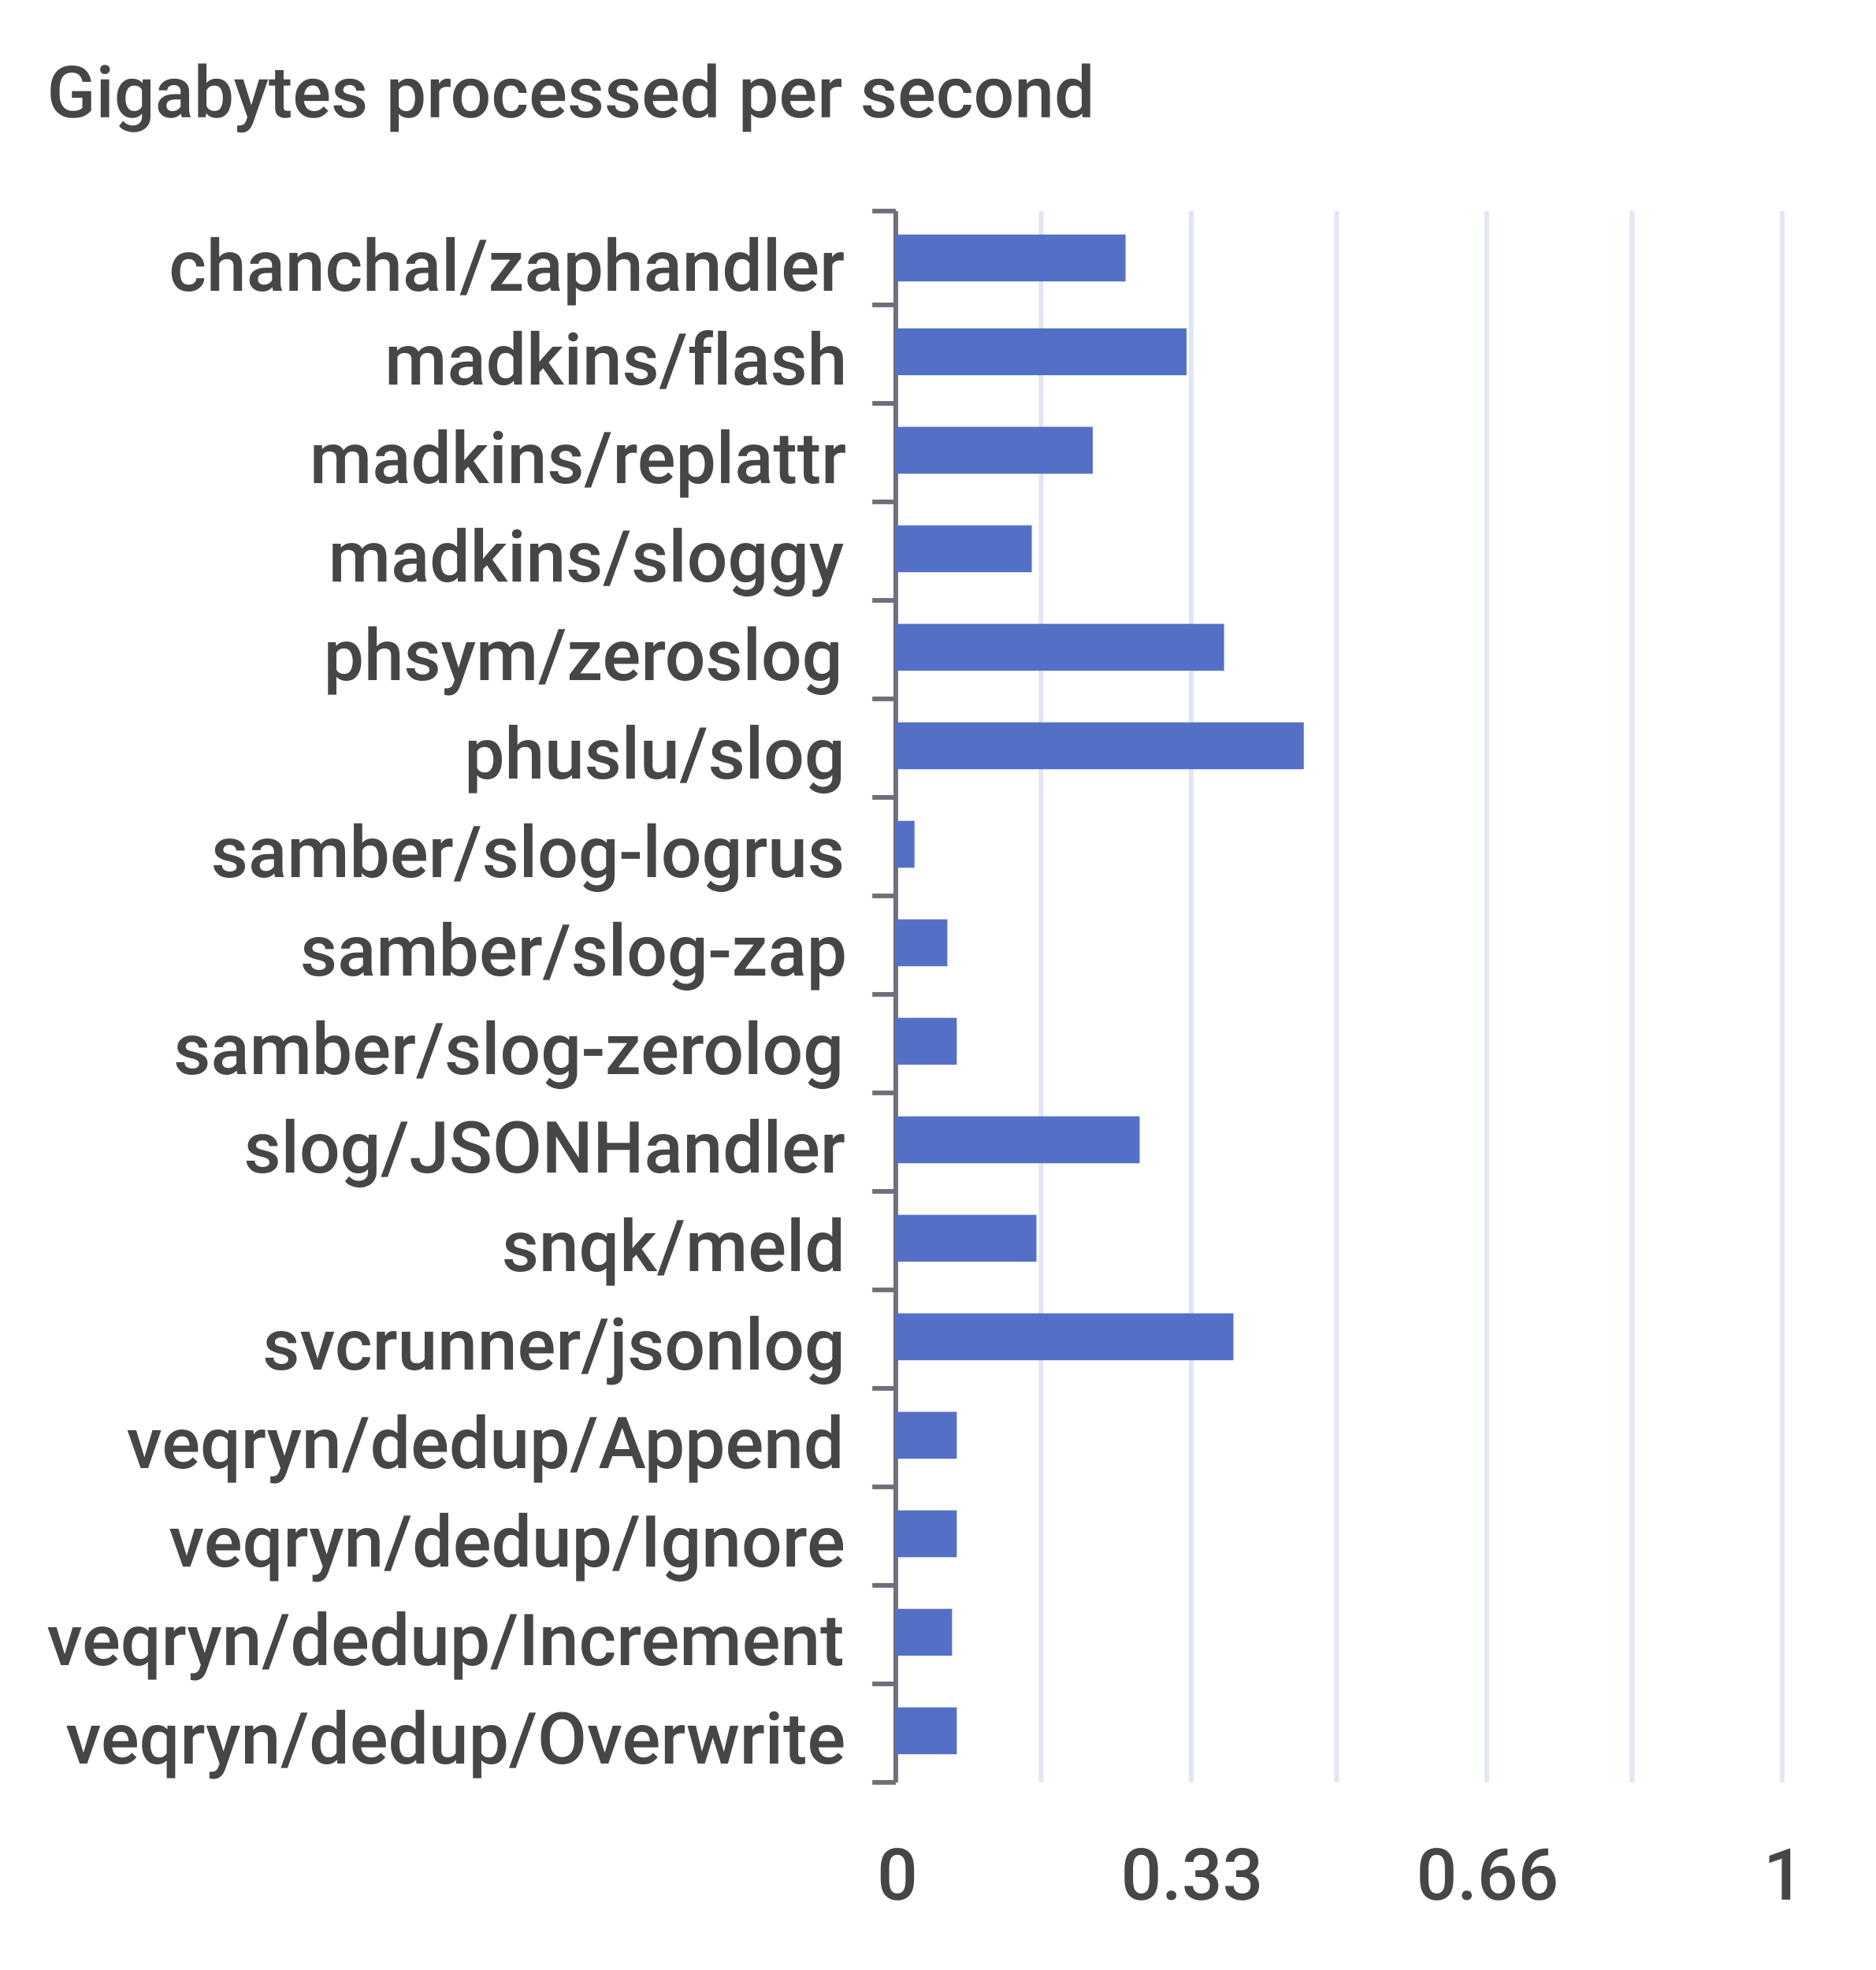
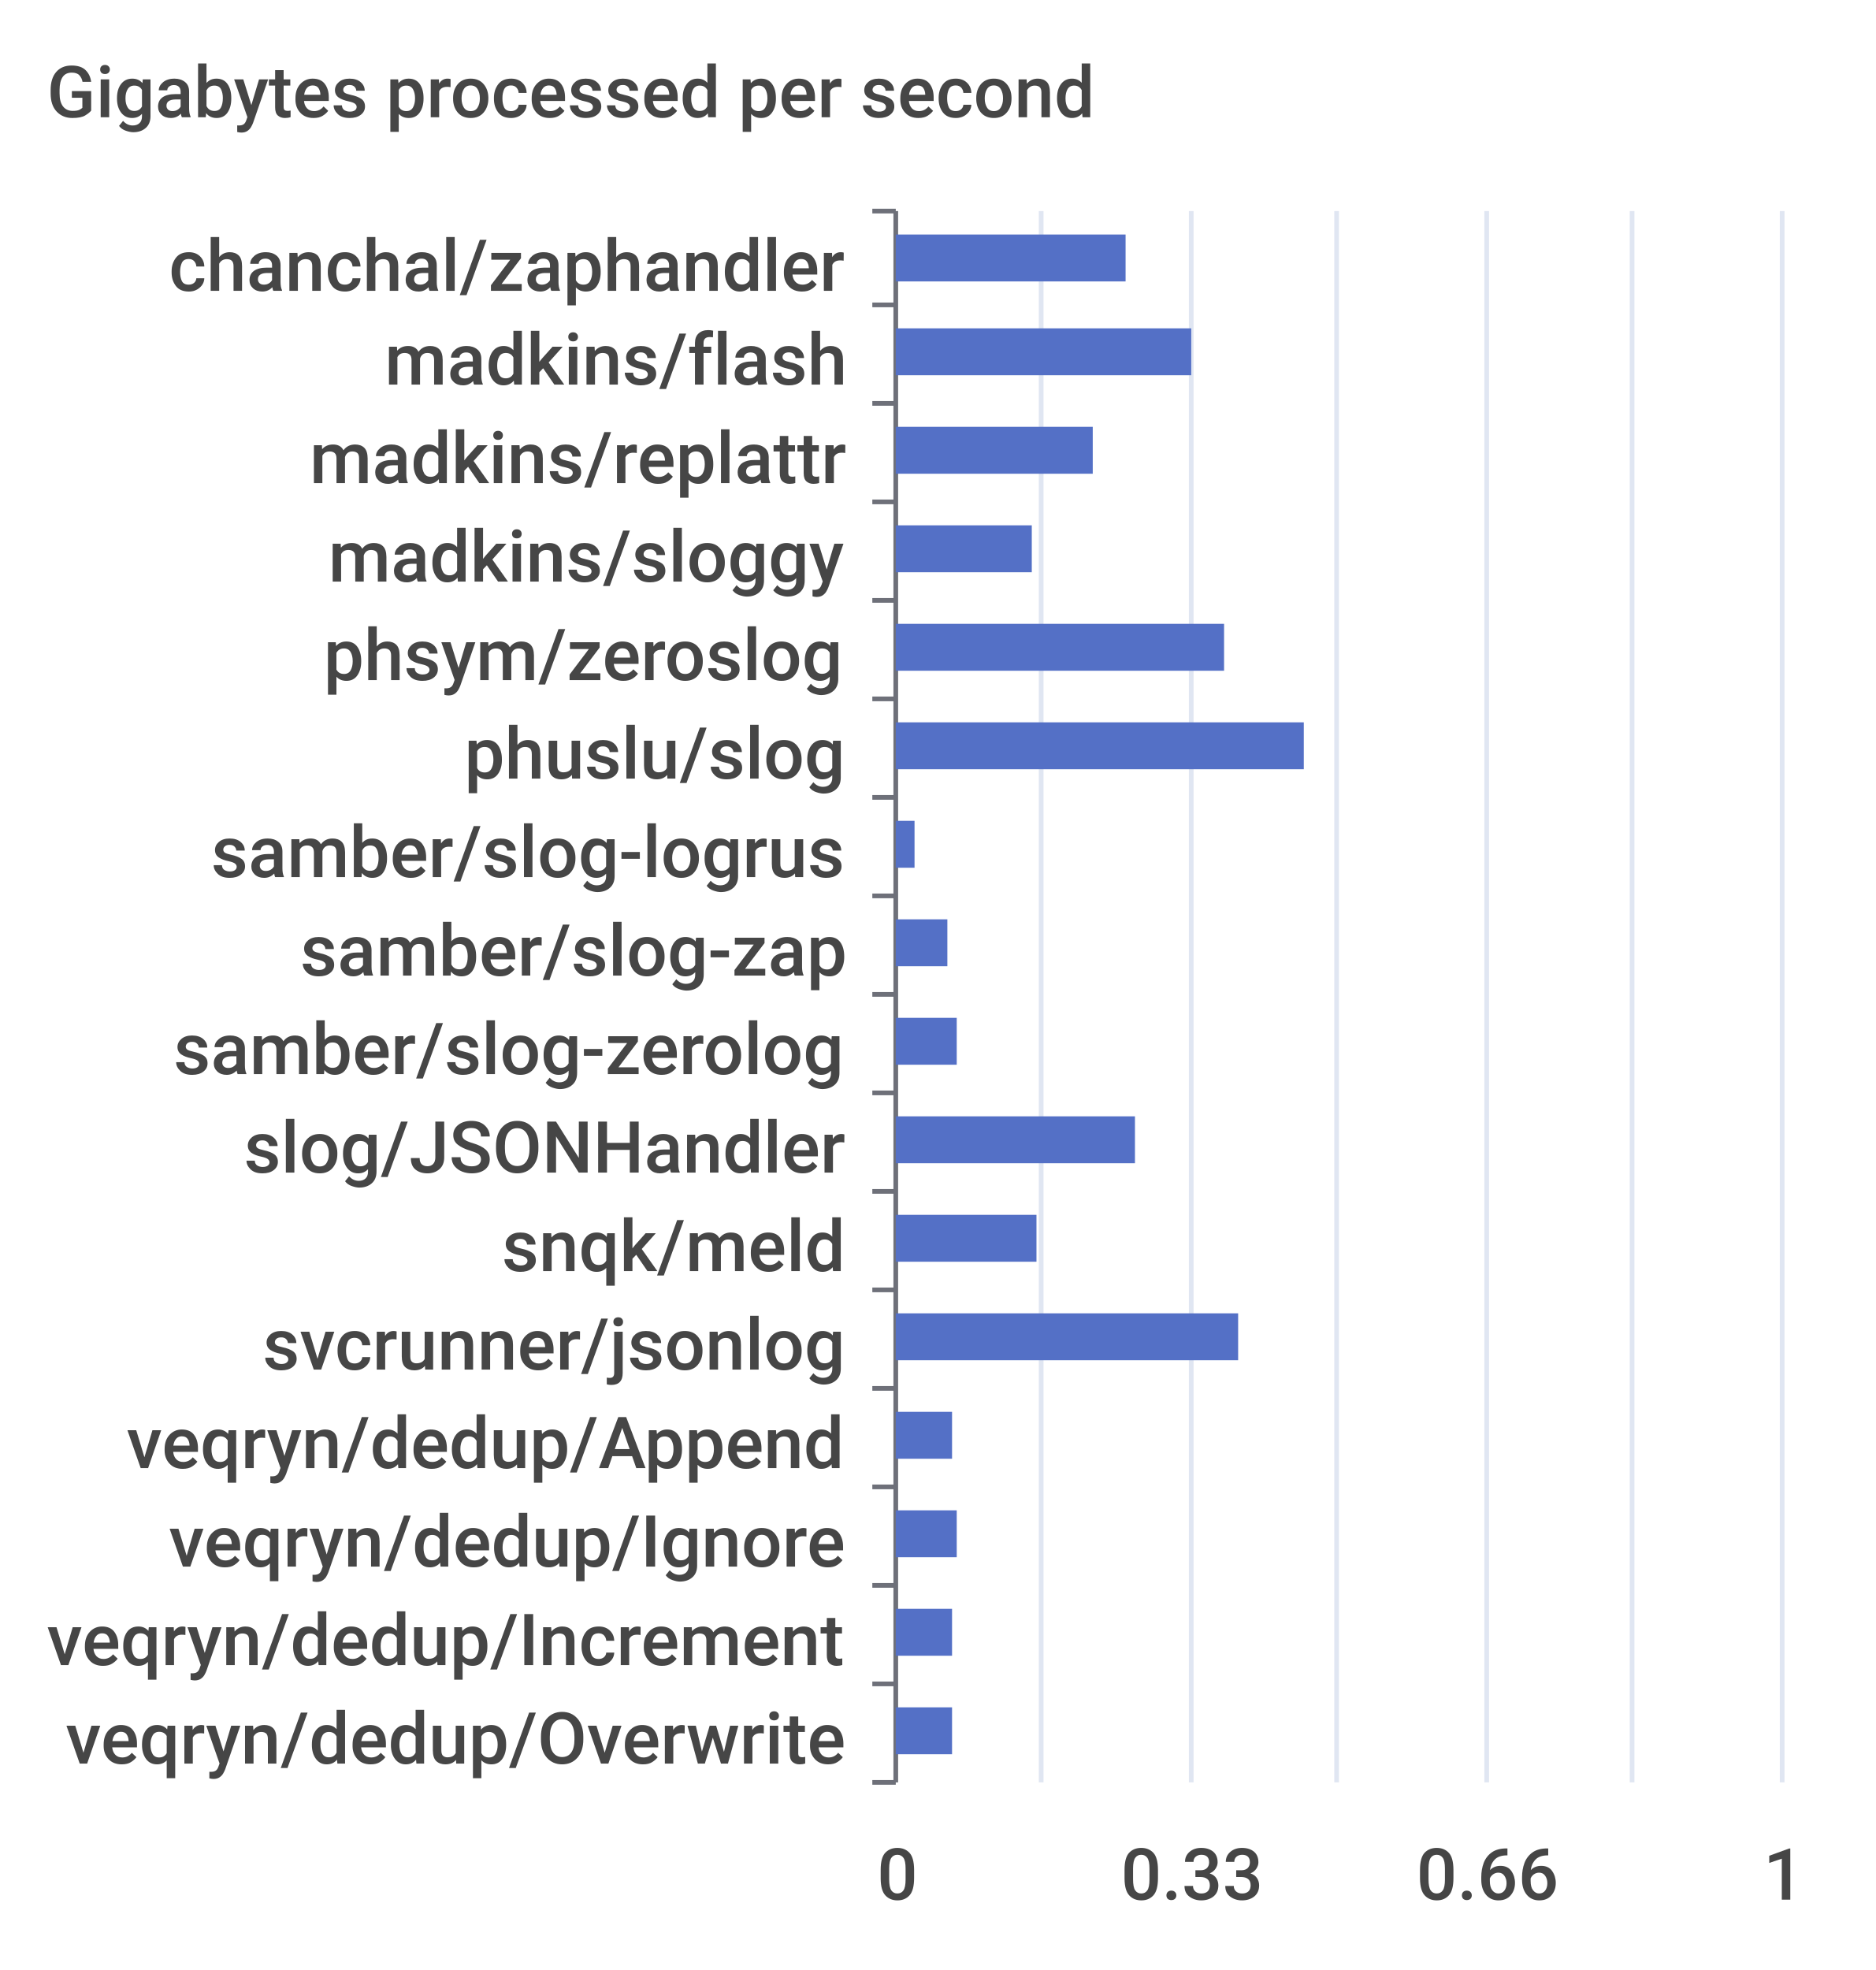
<svg xmlns="http://www.w3.org/2000/svg" width="400" height="420">\n<path d="M 0 0 L 400 0 L 400 420 L 0 420 L 0 0" style="stroke-width:0;stroke:none;fill:rgba(255,255,255,1.0)" />
  <text x="10" y="25" style="stroke-width:0;stroke:none;fill:rgba(70,70,70,1.0);font-size:15.3px;font-family:'Roboto Medium',sans-serif">Gigabytes processed per second</text>
  <path d="M 186 45 L 191 45" style="stroke-width:1;stroke:rgba(110,112,121,1.0);fill:none" />
  <path d="M 186 65 L 191 65" style="stroke-width:1;stroke:rgba(110,112,121,1.0);fill:none" />
  <path d="M 186 86 L 191 86" style="stroke-width:1;stroke:rgba(110,112,121,1.0);fill:none" />
  <path d="M 186 107 L 191 107" style="stroke-width:1;stroke:rgba(110,112,121,1.0);fill:none" />
  <path d="M 186 128 L 191 128" style="stroke-width:1;stroke:rgba(110,112,121,1.0);fill:none" />
  <path d="M 186 149 L 191 149" style="stroke-width:1;stroke:rgba(110,112,121,1.0);fill:none" />
  <path d="M 186 170 L 191 170" style="stroke-width:1;stroke:rgba(110,112,121,1.0);fill:none" />
  <path d="M 186 191 L 191 191" style="stroke-width:1;stroke:rgba(110,112,121,1.0);fill:none" />
  <path d="M 186 212 L 191 212" style="stroke-width:1;stroke:rgba(110,112,121,1.0);fill:none" />
  <path d="M 186 233 L 191 233" style="stroke-width:1;stroke:rgba(110,112,121,1.0);fill:none" />
  <path d="M 186 254 L 191 254" style="stroke-width:1;stroke:rgba(110,112,121,1.0);fill:none" />
  <path d="M 186 275 L 191 275" style="stroke-width:1;stroke:rgba(110,112,121,1.0);fill:none" />
  <path d="M 186 296 L 191 296" style="stroke-width:1;stroke:rgba(110,112,121,1.0);fill:none" />
  <path d="M 186 317 L 191 317" style="stroke-width:1;stroke:rgba(110,112,121,1.0);fill:none" />
  <path d="M 186 338 L 191 338" style="stroke-width:1;stroke:rgba(110,112,121,1.0);fill:none" />
  <path d="M 186 359 L 191 359" style="stroke-width:1;stroke:rgba(110,112,121,1.0);fill:none" />
  <path d="M 186 380 L 191 380" style="stroke-width:1;stroke:rgba(110,112,121,1.0);fill:none" />
  <path d="M 191 45 L 191 380" style="stroke-width:1;stroke:rgba(110,112,121,1.0);fill:none" />
  <text x="36" y="62" style="stroke-width:0;stroke:none;fill:rgba(70,70,70,1.0);font-size:15.3px;font-family:'Roboto Medium',sans-serif">chanchal/zaphandler</text>
  <text x="82" y="82" style="stroke-width:0;stroke:none;fill:rgba(70,70,70,1.0);font-size:15.3px;font-family:'Roboto Medium',sans-serif">madkins/flash</text>
  <text x="66" y="103" style="stroke-width:0;stroke:none;fill:rgba(70,70,70,1.0);font-size:15.3px;font-family:'Roboto Medium',sans-serif">madkins/replattr</text>
  <text x="70" y="124" style="stroke-width:0;stroke:none;fill:rgba(70,70,70,1.0);font-size:15.3px;font-family:'Roboto Medium',sans-serif">madkins/sloggy</text>
  <text x="69" y="145" style="stroke-width:0;stroke:none;fill:rgba(70,70,70,1.0);font-size:15.3px;font-family:'Roboto Medium',sans-serif">phsym/zeroslog</text>
  <text x="99" y="166" style="stroke-width:0;stroke:none;fill:rgba(70,70,70,1.0);font-size:15.3px;font-family:'Roboto Medium',sans-serif">phuslu/slog</text>
  <text x="45" y="187" style="stroke-width:0;stroke:none;fill:rgba(70,70,70,1.0);font-size:15.3px;font-family:'Roboto Medium',sans-serif">samber/slog-logrus</text>
  <text x="64" y="208" style="stroke-width:0;stroke:none;fill:rgba(70,70,70,1.0);font-size:15.3px;font-family:'Roboto Medium',sans-serif">samber/slog-zap</text>
  <text x="37" y="229" style="stroke-width:0;stroke:none;fill:rgba(70,70,70,1.0);font-size:15.3px;font-family:'Roboto Medium',sans-serif">samber/slog-zerolog</text>
  <text x="52" y="250" style="stroke-width:0;stroke:none;fill:rgba(70,70,70,1.0);font-size:15.3px;font-family:'Roboto Medium',sans-serif">slog/JSONHandler</text>
  <text x="107" y="271" style="stroke-width:0;stroke:none;fill:rgba(70,70,70,1.0);font-size:15.3px;font-family:'Roboto Medium',sans-serif">snqk/meld</text>
  <text x="56" y="292" style="stroke-width:0;stroke:none;fill:rgba(70,70,70,1.0);font-size:15.3px;font-family:'Roboto Medium',sans-serif">svcrunner/jsonlog</text>
  <text x="27" y="313" style="stroke-width:0;stroke:none;fill:rgba(70,70,70,1.0);font-size:15.3px;font-family:'Roboto Medium',sans-serif">veqryn/dedup/Append</text>
  <text x="36" y="334" style="stroke-width:0;stroke:none;fill:rgba(70,70,70,1.0);font-size:15.3px;font-family:'Roboto Medium',sans-serif">veqryn/dedup/Ignore</text>
  <text x="10" y="355" style="stroke-width:0;stroke:none;fill:rgba(70,70,70,1.0);font-size:15.3px;font-family:'Roboto Medium',sans-serif">veqryn/dedup/Increment</text>
  <text x="14" y="376" style="stroke-width:0;stroke:none;fill:rgba(70,70,70,1.0);font-size:15.3px;font-family:'Roboto Medium',sans-serif">veqryn/dedup/Overwrite</text>
  <text x="187" y="405" style="stroke-width:0;stroke:none;fill:rgba(70,70,70,1.0);font-size:15.3px;font-family:'Roboto Medium',sans-serif">0</text>
  <text x="239" y="405" style="stroke-width:0;stroke:none;fill:rgba(70,70,70,1.0);font-size:15.3px;font-family:'Roboto Medium',sans-serif">0.33</text>
  <text x="302" y="405" style="stroke-width:0;stroke:none;fill:rgba(70,70,70,1.0);font-size:15.3px;font-family:'Roboto Medium',sans-serif">0.66</text>
  <text x="376" y="405" style="stroke-width:0;stroke:none;fill:rgba(70,70,70,1.0);font-size:15.3px;font-family:'Roboto Medium',sans-serif">1</text>
  <path d="M 222 45 L 222 380" style="stroke-width:1;stroke:rgba(224,230,242,1.0);fill:none" />
  <path d="M 254 45 L 254 380" style="stroke-width:1;stroke:rgba(224,230,242,1.0);fill:none" />
  <path d="M 285 45 L 285 380" style="stroke-width:1;stroke:rgba(224,230,242,1.0);fill:none" />
  <path d="M 317 45 L 317 380" style="stroke-width:1;stroke:rgba(224,230,242,1.0);fill:none" />
  <path d="M 348 45 L 348 380" style="stroke-width:1;stroke:rgba(224,230,242,1.0);fill:none" />
  <path d="M 380 45 L 380 380" style="stroke-width:1;stroke:rgba(224,230,242,1.0);fill:none" />
-   <path d="M 191 364 L 204 364 L 204 374 L 191 374 L 191 364" style="stroke-width:0;stroke:none;fill:rgba(84,112,198,1.0)" />
+   <path d="M 191 364 L 203 364 L 203 374 L 191 374 L 191 364" style="stroke-width:0;stroke:none;fill:rgba(84,112,198,1.0)" />
  <path d="M 191 343 L 203 343 L 203 353 L 191 353 L 191 343" style="stroke-width:0;stroke:none;fill:rgba(84,112,198,1.0)" />
  <path d="M 191 322 L 204 322 L 204 332 L 191 332 L 191 322" style="stroke-width:0;stroke:none;fill:rgba(84,112,198,1.0)" />
-   <path d="M 191 301 L 204 301 L 204 311 L 191 311 L 191 301" style="stroke-width:0;stroke:none;fill:rgba(84,112,198,1.0)" />
-   <path d="M 191 280 L 263 280 L 263 290 L 191 290 L 191 280" style="stroke-width:0;stroke:none;fill:rgba(84,112,198,1.0)" />
+   <path d="M 191 301 L 203 301 L 203 311 L 191 311 L 191 301" style="stroke-width:0;stroke:none;fill:rgba(84,112,198,1.0)" />
+   <path d="M 191 280 L 264 280 L 264 290 L 191 290 L 191 280" style="stroke-width:0;stroke:none;fill:rgba(84,112,198,1.0)" />
  <path d="M 191 259 L 221 259 L 221 269 L 191 269 L 191 259" style="stroke-width:0;stroke:none;fill:rgba(84,112,198,1.0)" />
-   <path d="M 191 238 L 243 238 L 243 248 L 191 248 L 191 238" style="stroke-width:0;stroke:none;fill:rgba(84,112,198,1.0)" />
+   <path d="M 191 238 L 242 238 L 242 248 L 191 248 L 191 238" style="stroke-width:0;stroke:none;fill:rgba(84,112,198,1.0)" />
  <path d="M 191 217 L 204 217 L 204 227 L 191 227 L 191 217" style="stroke-width:0;stroke:none;fill:rgba(84,112,198,1.0)" />
  <path d="M 191 196 L 202 196 L 202 206 L 191 206 L 191 196" style="stroke-width:0;stroke:none;fill:rgba(84,112,198,1.0)" />
  <path d="M 191 175 L 195 175 L 195 185 L 191 185 L 191 175" style="stroke-width:0;stroke:none;fill:rgba(84,112,198,1.0)" />
  <path d="M 191 154 L 278 154 L 278 164 L 191 164 L 191 154" style="stroke-width:0;stroke:none;fill:rgba(84,112,198,1.0)" />
  <path d="M 191 133 L 261 133 L 261 143 L 191 143 L 191 133" style="stroke-width:0;stroke:none;fill:rgba(84,112,198,1.0)" />
  <path d="M 191 112 L 220 112 L 220 122 L 191 122 L 191 112" style="stroke-width:0;stroke:none;fill:rgba(84,112,198,1.0)" />
  <path d="M 191 91 L 233 91 L 233 101 L 191 101 L 191 91" style="stroke-width:0;stroke:none;fill:rgba(84,112,198,1.0)" />
-   <path d="M 191 70 L 253 70 L 253 80 L 191 80 L 191 70" style="stroke-width:0;stroke:none;fill:rgba(84,112,198,1.0)" />
+   <path d="M 191 70 L 254 70 L 254 80 L 191 80 L 191 70" style="stroke-width:0;stroke:none;fill:rgba(84,112,198,1.0)" />
  <path d="M 191 50 L 240 50 L 240 60 L 191 60 L 191 50" style="stroke-width:0;stroke:none;fill:rgba(84,112,198,1.0)" />
</svg>
